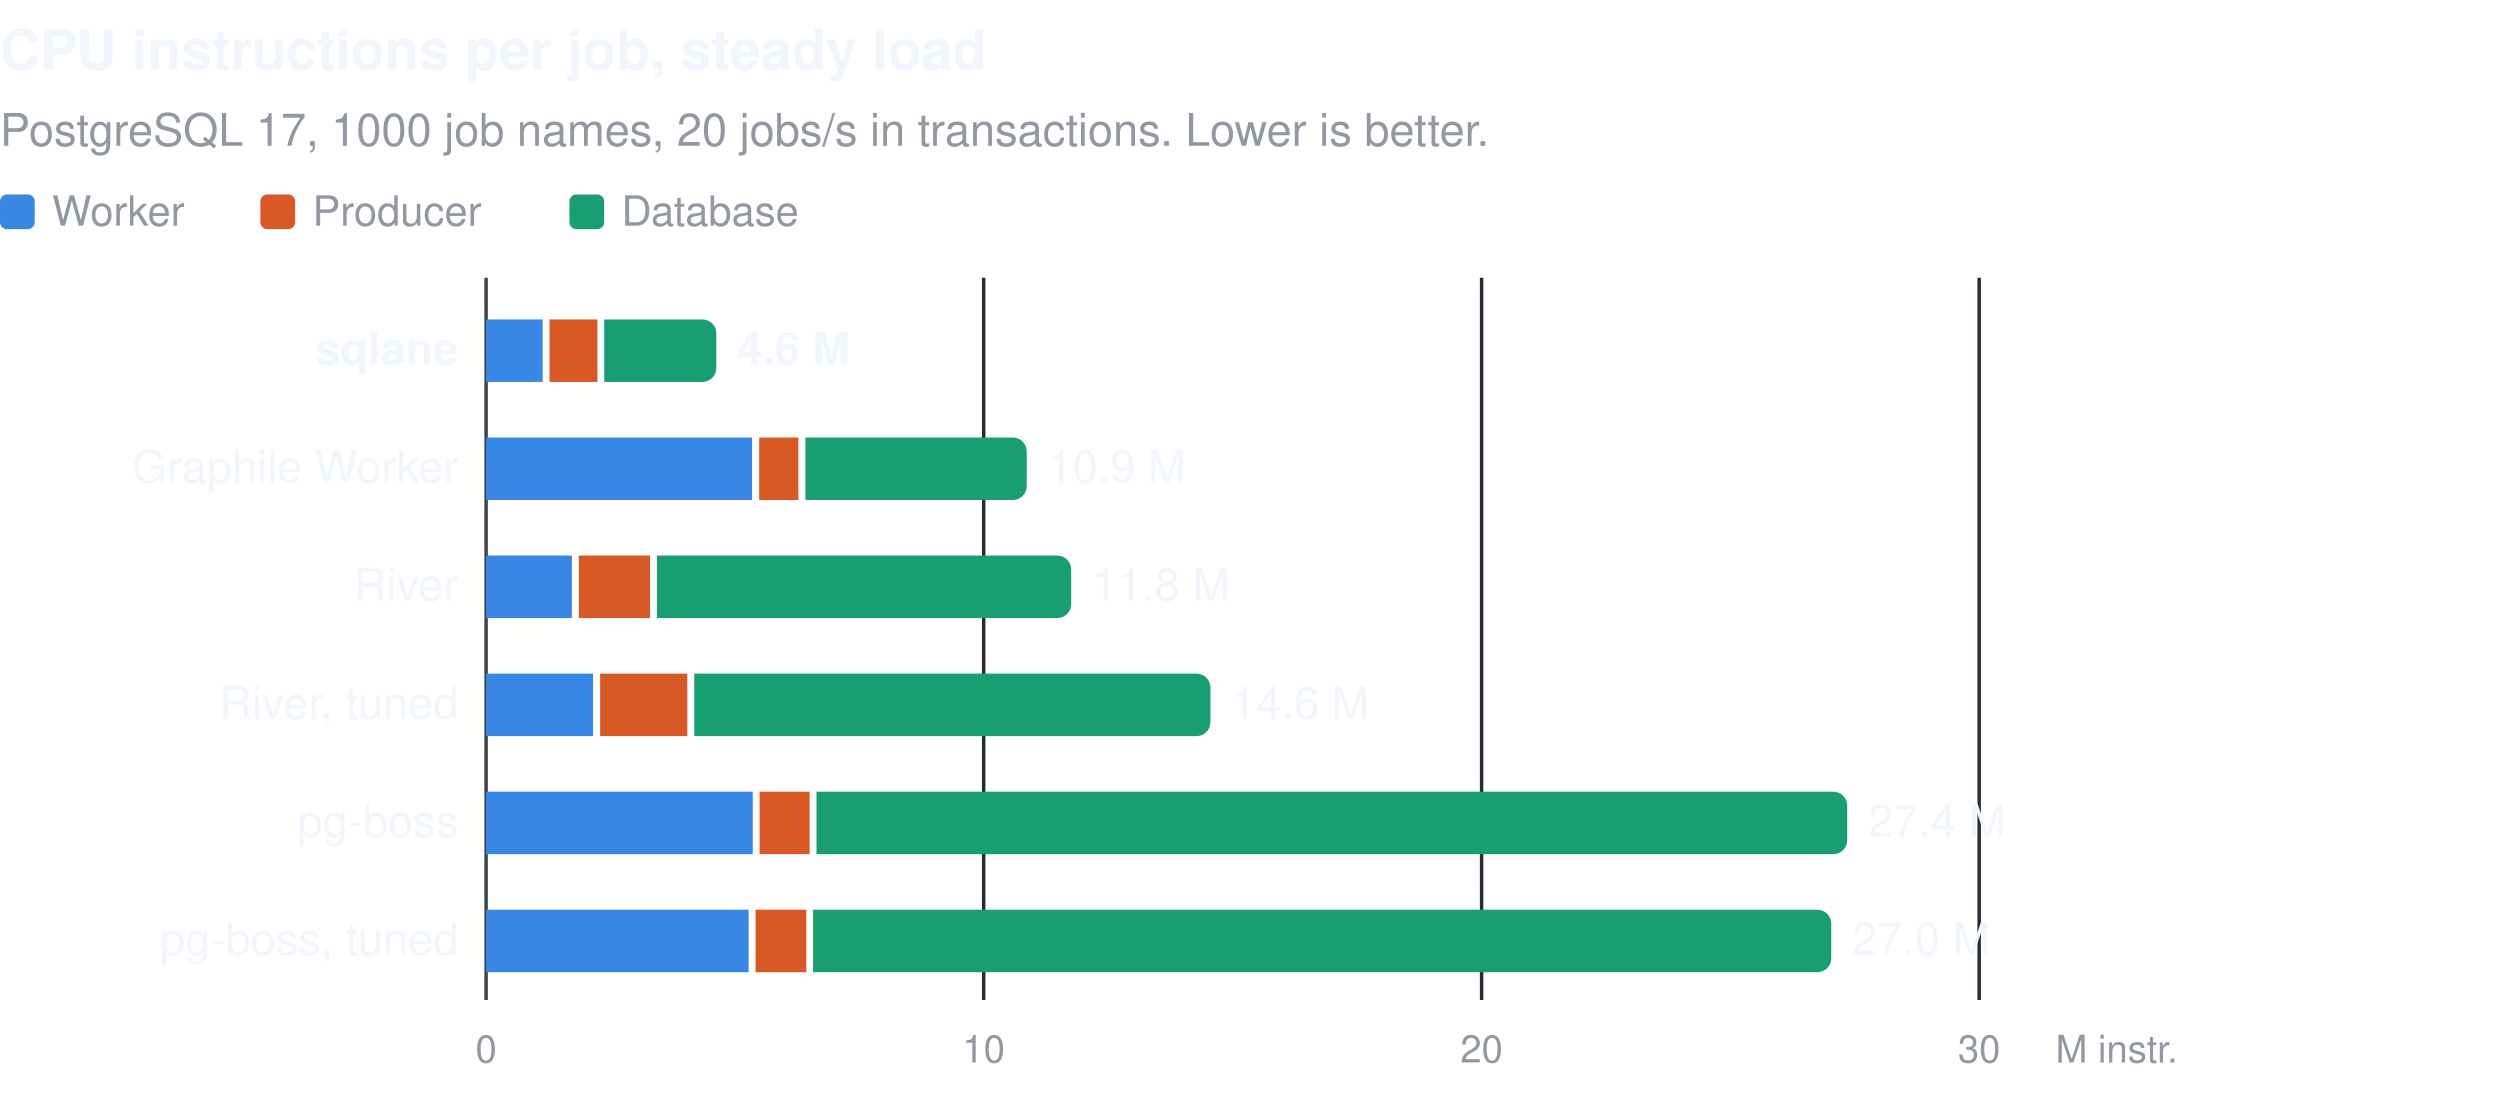
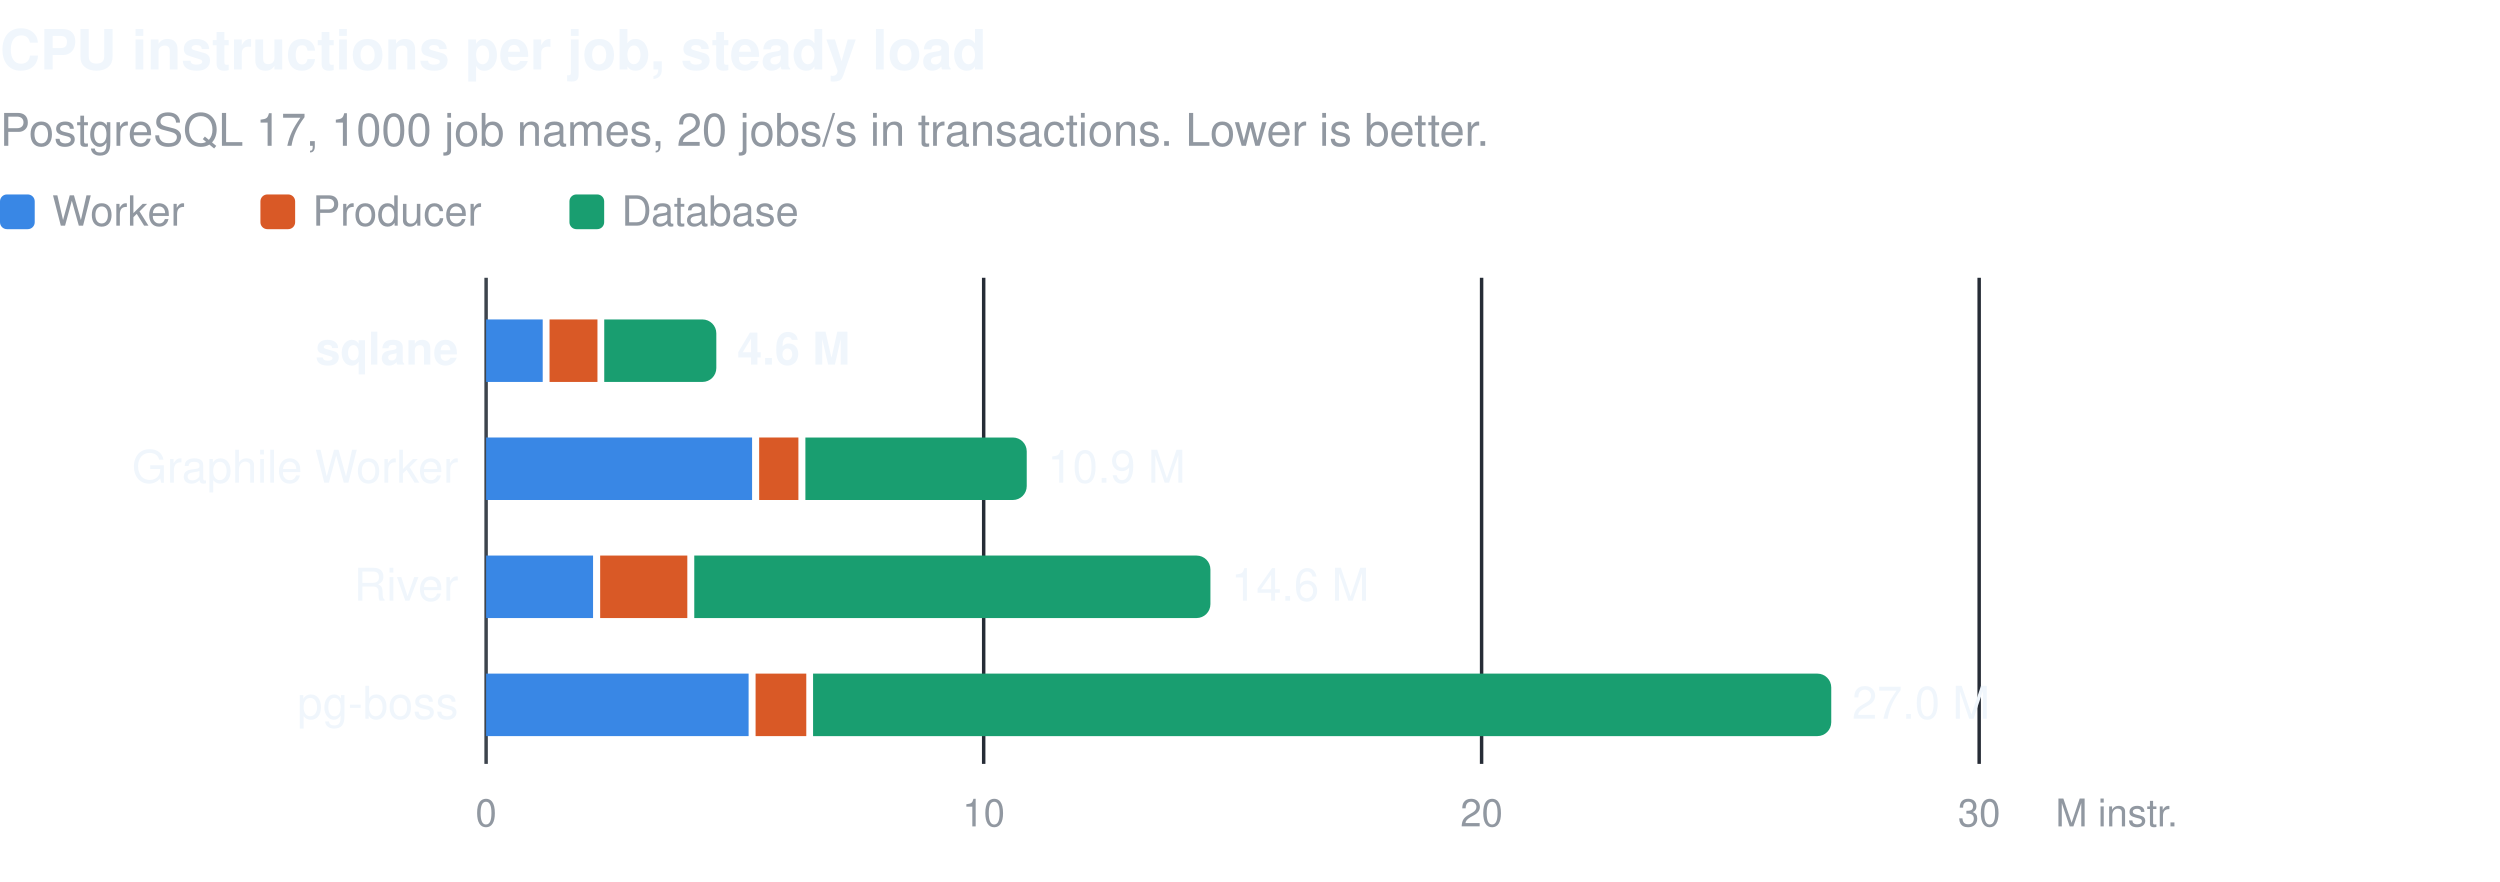
- <svg xmlns="http://www.w3.org/2000/svg" width="720" height="322" viewBox="0 0 720 322" font-family="-apple-system, BlinkMacSystemFont, 'Segoe UI', Helvetica, Arial, sans-serif" role="img" aria-label="CPU instructions per job, steady load">
+ <svg xmlns="http://www.w3.org/2000/svg" width="720" height="254" viewBox="0 0 720 254" font-family="-apple-system, BlinkMacSystemFont, 'Segoe UI', Helvetica, Arial, sans-serif" role="img" aria-label="CPU instructions per job, steady load">
  <text x="0" y="20" font-size="16" font-weight="600" fill="#f0f6fc">CPU instructions per job, steady load</text>
  <text x="0" y="42" font-size="13" fill="#9198a1">PostgreSQL 17, 1000 job names, 20 jobs/s in transactions. Lower is better.</text>
  <rect x="0" y="56" width="10" height="10" rx="2" fill="#3987e5" />
  <text x="15" y="65" font-size="12" fill="#9198a1">Worker</text>
  <rect x="75" y="56" width="10" height="10" rx="2" fill="#d95926" />
  <text x="90" y="65" font-size="12" fill="#9198a1">Producer</text>
  <rect x="164" y="56" width="10" height="10" rx="2" fill="#199e70" />
  <text x="179" y="65" font-size="12" fill="#9198a1">Database</text>
-   <line x1="140.0" y1="80" x2="140.0" y2="288" stroke="#3d444d" />
-   <text x="140.0" y="306" font-size="11" fill="#9198a1" text-anchor="middle">0</text>
-   <line x1="283.3" y1="80" x2="283.3" y2="288" stroke="#262c36" />
-   <text x="283.3" y="306" font-size="11" fill="#9198a1" text-anchor="middle">10</text>
-   <line x1="426.7" y1="80" x2="426.7" y2="288" stroke="#262c36" />
-   <text x="426.7" y="306" font-size="11" fill="#9198a1" text-anchor="middle">20</text>
-   <line x1="570.0" y1="80" x2="570.0" y2="288" stroke="#262c36" />
-   <text x="570.0" y="306" font-size="11" fill="#9198a1" text-anchor="middle">30</text>
-   <text x="592" y="306" font-size="11" fill="#9198a1">M instr.</text>
+   <line x1="140.0" y1="80" x2="140.0" y2="220" stroke="#3d444d" />
+   <text x="140.0" y="238" font-size="11" fill="#9198a1" text-anchor="middle">0</text>
+   <line x1="283.3" y1="80" x2="283.3" y2="220" stroke="#262c36" />
+   <text x="283.3" y="238" font-size="11" fill="#9198a1" text-anchor="middle">10</text>
+   <line x1="426.7" y1="80" x2="426.7" y2="220" stroke="#262c36" />
+   <text x="426.7" y="238" font-size="11" fill="#9198a1" text-anchor="middle">20</text>
+   <line x1="570.0" y1="80" x2="570.0" y2="220" stroke="#262c36" />
+   <text x="570.0" y="238" font-size="11" fill="#9198a1" text-anchor="middle">30</text>
+   <text x="592" y="238" font-size="11" fill="#9198a1">M instr.</text>
  <text x="132" y="105" font-size="13" fill="#f0f6fc" text-anchor="end" font-weight="600">sqlane</text>
  <rect x="140" y="92" width="16.3" height="18" fill="#3987e5" />
  <rect x="158.267" y="92" width="13.8" height="18" fill="#d95926" />
  <path d="M174.021,92H202.3A4,4 0 0 1 206.3,96V106A4,4 0 0 1 202.3,110H174.021Z" fill="#199e70" />
  <text x="212.3" y="105" font-size="13" fill="#f0f6fc" font-weight="600">4.6 M</text>
  <text x="132" y="139" font-size="13" fill="#f0f6fc" text-anchor="end">Graphile Worker</text>
  <rect x="140" y="126" width="76.6" height="18" fill="#3987e5" />
  <rect x="218.639" y="126" width="11.3" height="18" fill="#d95926" />
  <path d="M231.953,126H291.7A4,4 0 0 1 295.7,130V140A4,4 0 0 1 291.7,144H231.953Z" fill="#199e70" />
  <text x="301.7" y="139" font-size="13" fill="#f0f6fc">10.9 M</text>
  <text x="132" y="173" font-size="13" fill="#f0f6fc" text-anchor="end">River</text>
-   <rect x="140" y="160" width="24.7" height="18" fill="#3987e5" />
-   <rect x="166.698" y="160" width="20.5" height="18" fill="#d95926" />
-   <path d="M189.208,160H304.5A4,4 0 0 1 308.5,164V174A4,4 0 0 1 304.5,178H189.208Z" fill="#199e70" />
-   <text x="314.5" y="173" font-size="13" fill="#f0f6fc">11.8 M</text>
-   <text x="132" y="207" font-size="13" fill="#f0f6fc" text-anchor="end">River, tuned</text>
-   <rect x="140" y="194" width="30.8" height="18" fill="#3987e5" />
-   <rect x="172.846" y="194" width="25.1" height="18" fill="#d95926" />
-   <path d="M199.949,194H344.6A4,4 0 0 1 348.6,198V208A4,4 0 0 1 344.6,212H199.949Z" fill="#199e70" />
-   <text x="354.6" y="207" font-size="13" fill="#f0f6fc">14.6 M</text>
-   <text x="132" y="241" font-size="13" fill="#f0f6fc" text-anchor="end">pg-boss</text>
-   <rect x="140" y="228" width="76.8" height="18" fill="#3987e5" />
-   <rect x="218.763" y="228" width="14.4" height="18" fill="#d95926" />
-   <path d="M235.146,228H528.0A4,4 0 0 1 532.0,232V242A4,4 0 0 1 528.0,246H235.146Z" fill="#199e70" />
-   <text x="538.0" y="241" font-size="13" fill="#f0f6fc">27.4 M</text>
-   <text x="132" y="275" font-size="13" fill="#f0f6fc" text-anchor="end">pg-boss, tuned</text>
-   <rect x="140" y="262" width="75.6" height="18" fill="#3987e5" />
-   <rect x="217.609" y="262" width="14.6" height="18" fill="#d95926" />
-   <path d="M234.163,262H523.4A4,4 0 0 1 527.4,266V276A4,4 0 0 1 523.4,280H234.163Z" fill="#199e70" />
-   <text x="533.4" y="275" font-size="13" fill="#f0f6fc">27.0 M</text>
+   <rect x="140" y="160" width="30.8" height="18" fill="#3987e5" />
+   <rect x="172.846" y="160" width="25.1" height="18" fill="#d95926" />
+   <path d="M199.949,160H344.6A4,4 0 0 1 348.6,164V174A4,4 0 0 1 344.6,178H199.949Z" fill="#199e70" />
+   <text x="354.6" y="173" font-size="13" fill="#f0f6fc">14.6 M</text>
+   <text x="132" y="207" font-size="13" fill="#f0f6fc" text-anchor="end">pg-boss</text>
+   <rect x="140" y="194" width="75.6" height="18" fill="#3987e5" />
+   <rect x="217.609" y="194" width="14.6" height="18" fill="#d95926" />
+   <path d="M234.163,194H523.4A4,4 0 0 1 527.4,198V208A4,4 0 0 1 523.4,212H234.163Z" fill="#199e70" />
+   <text x="533.4" y="207" font-size="13" fill="#f0f6fc">27.0 M</text>
</svg>
